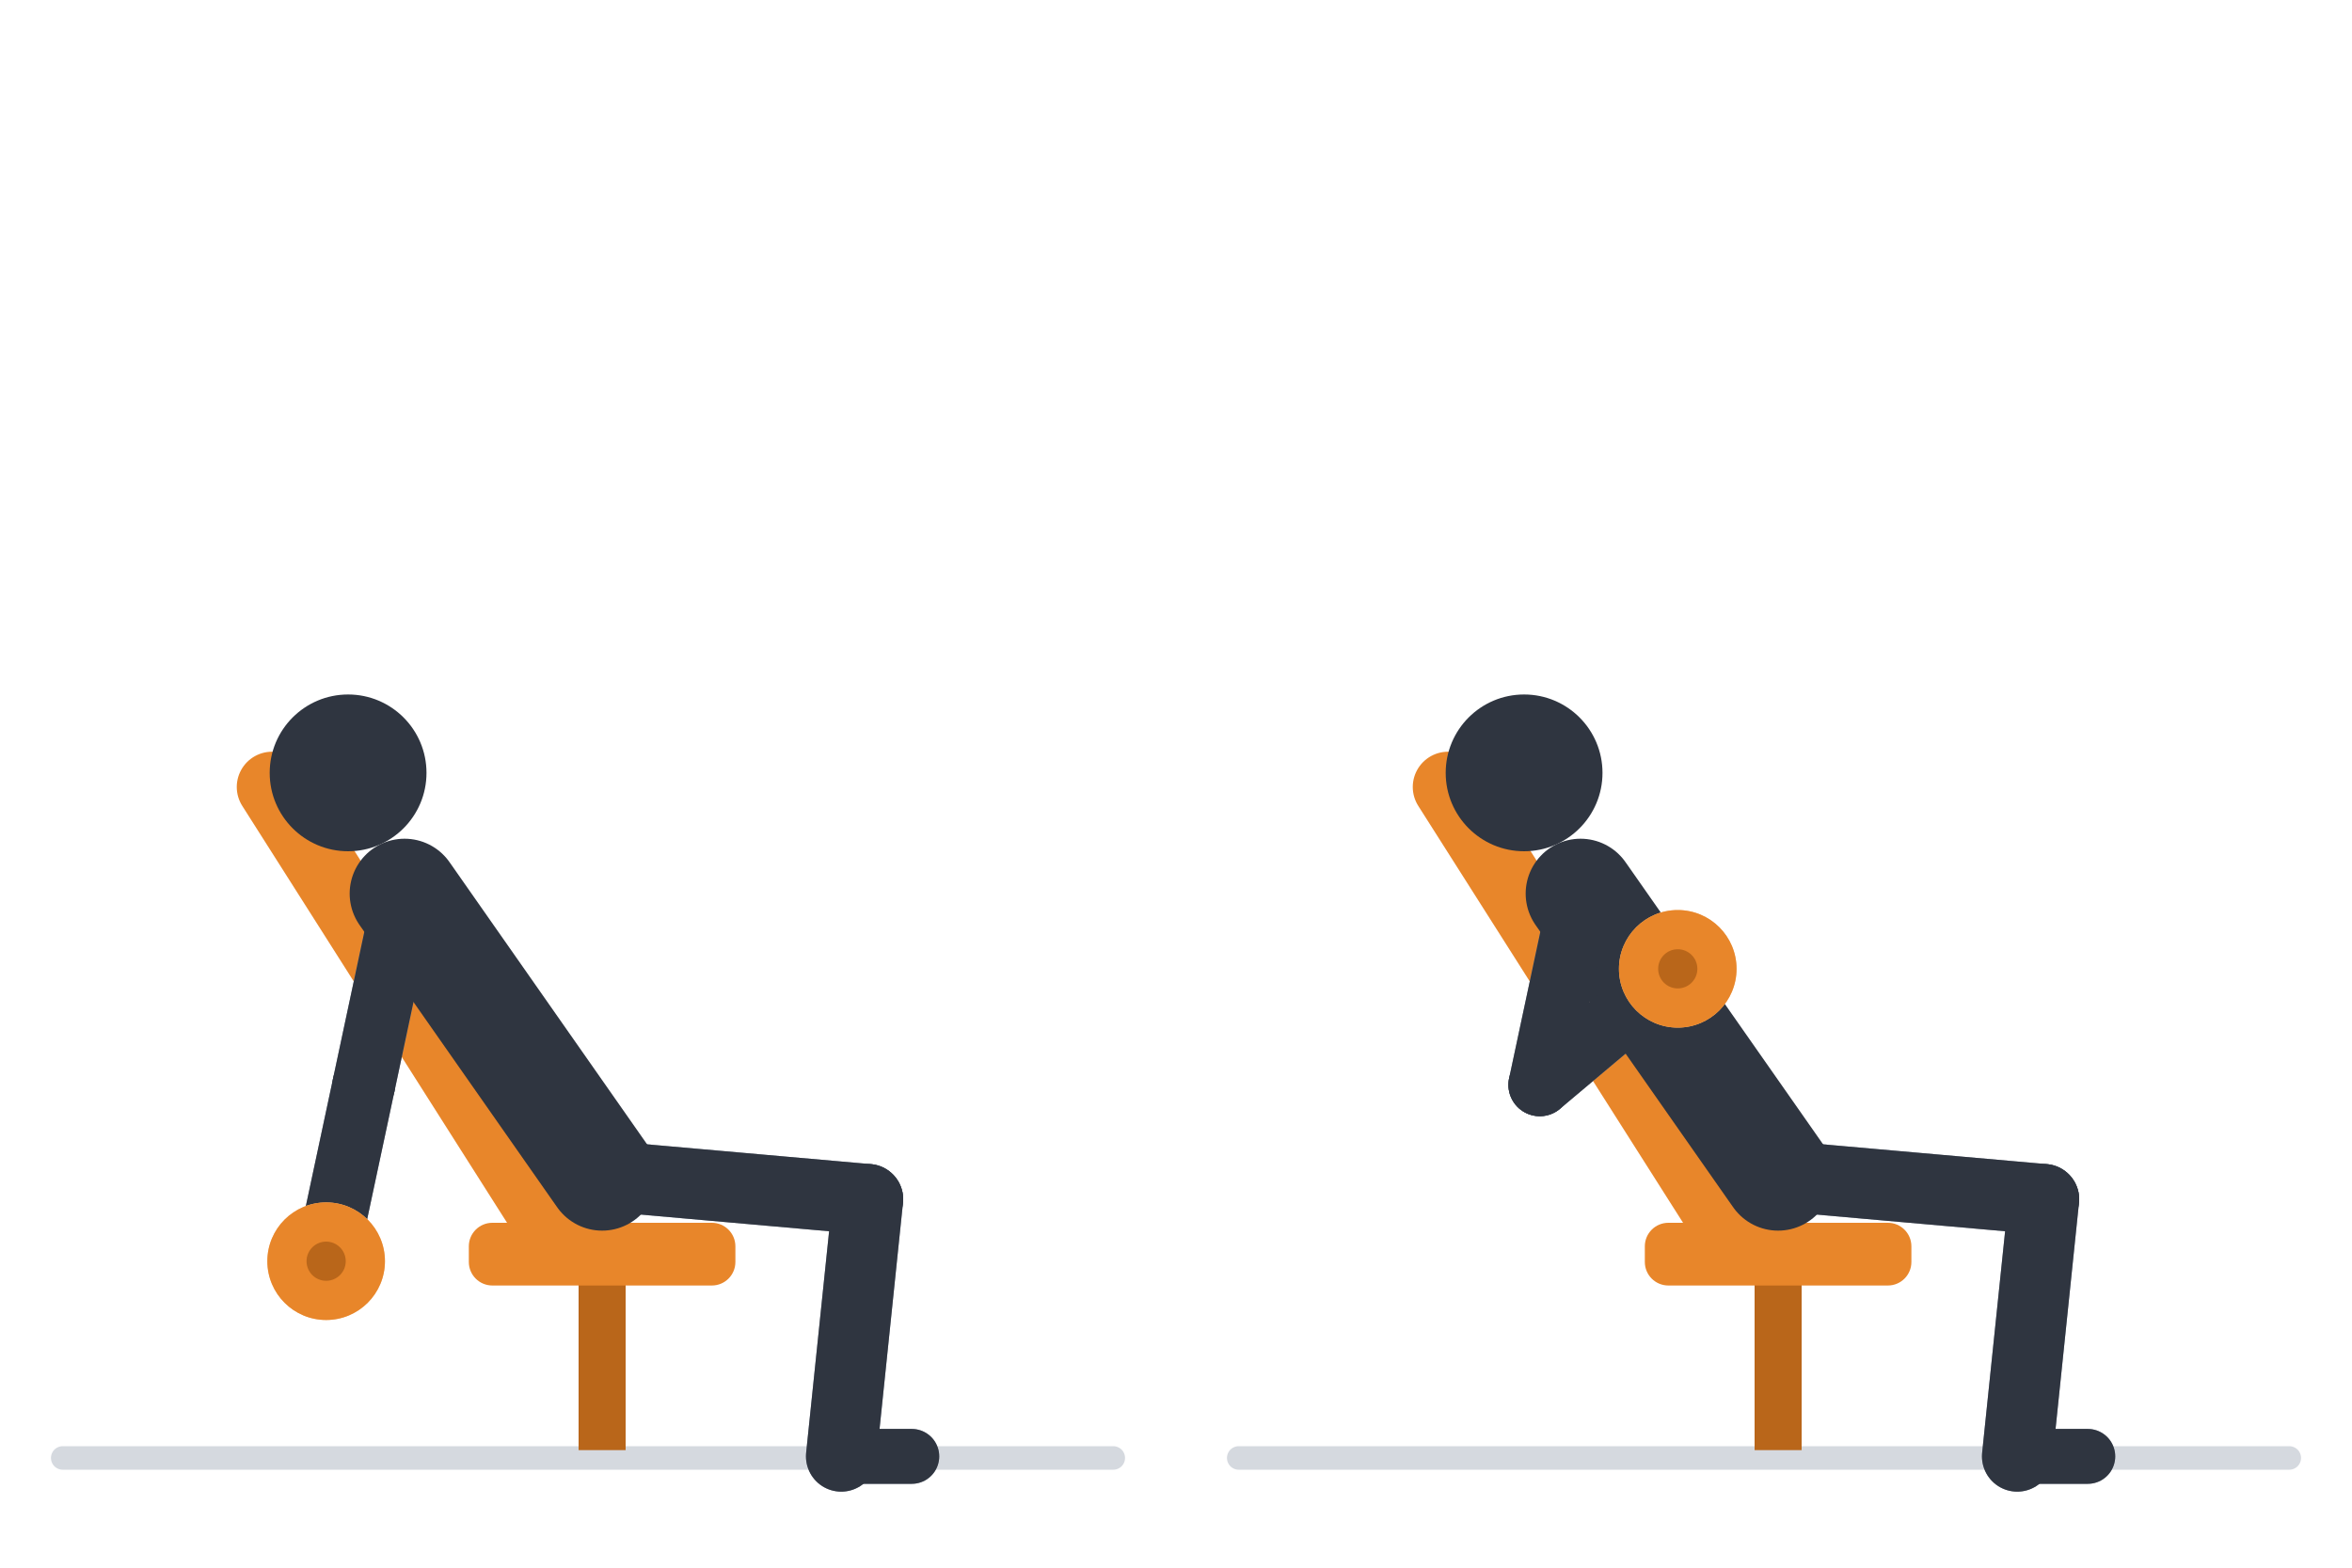
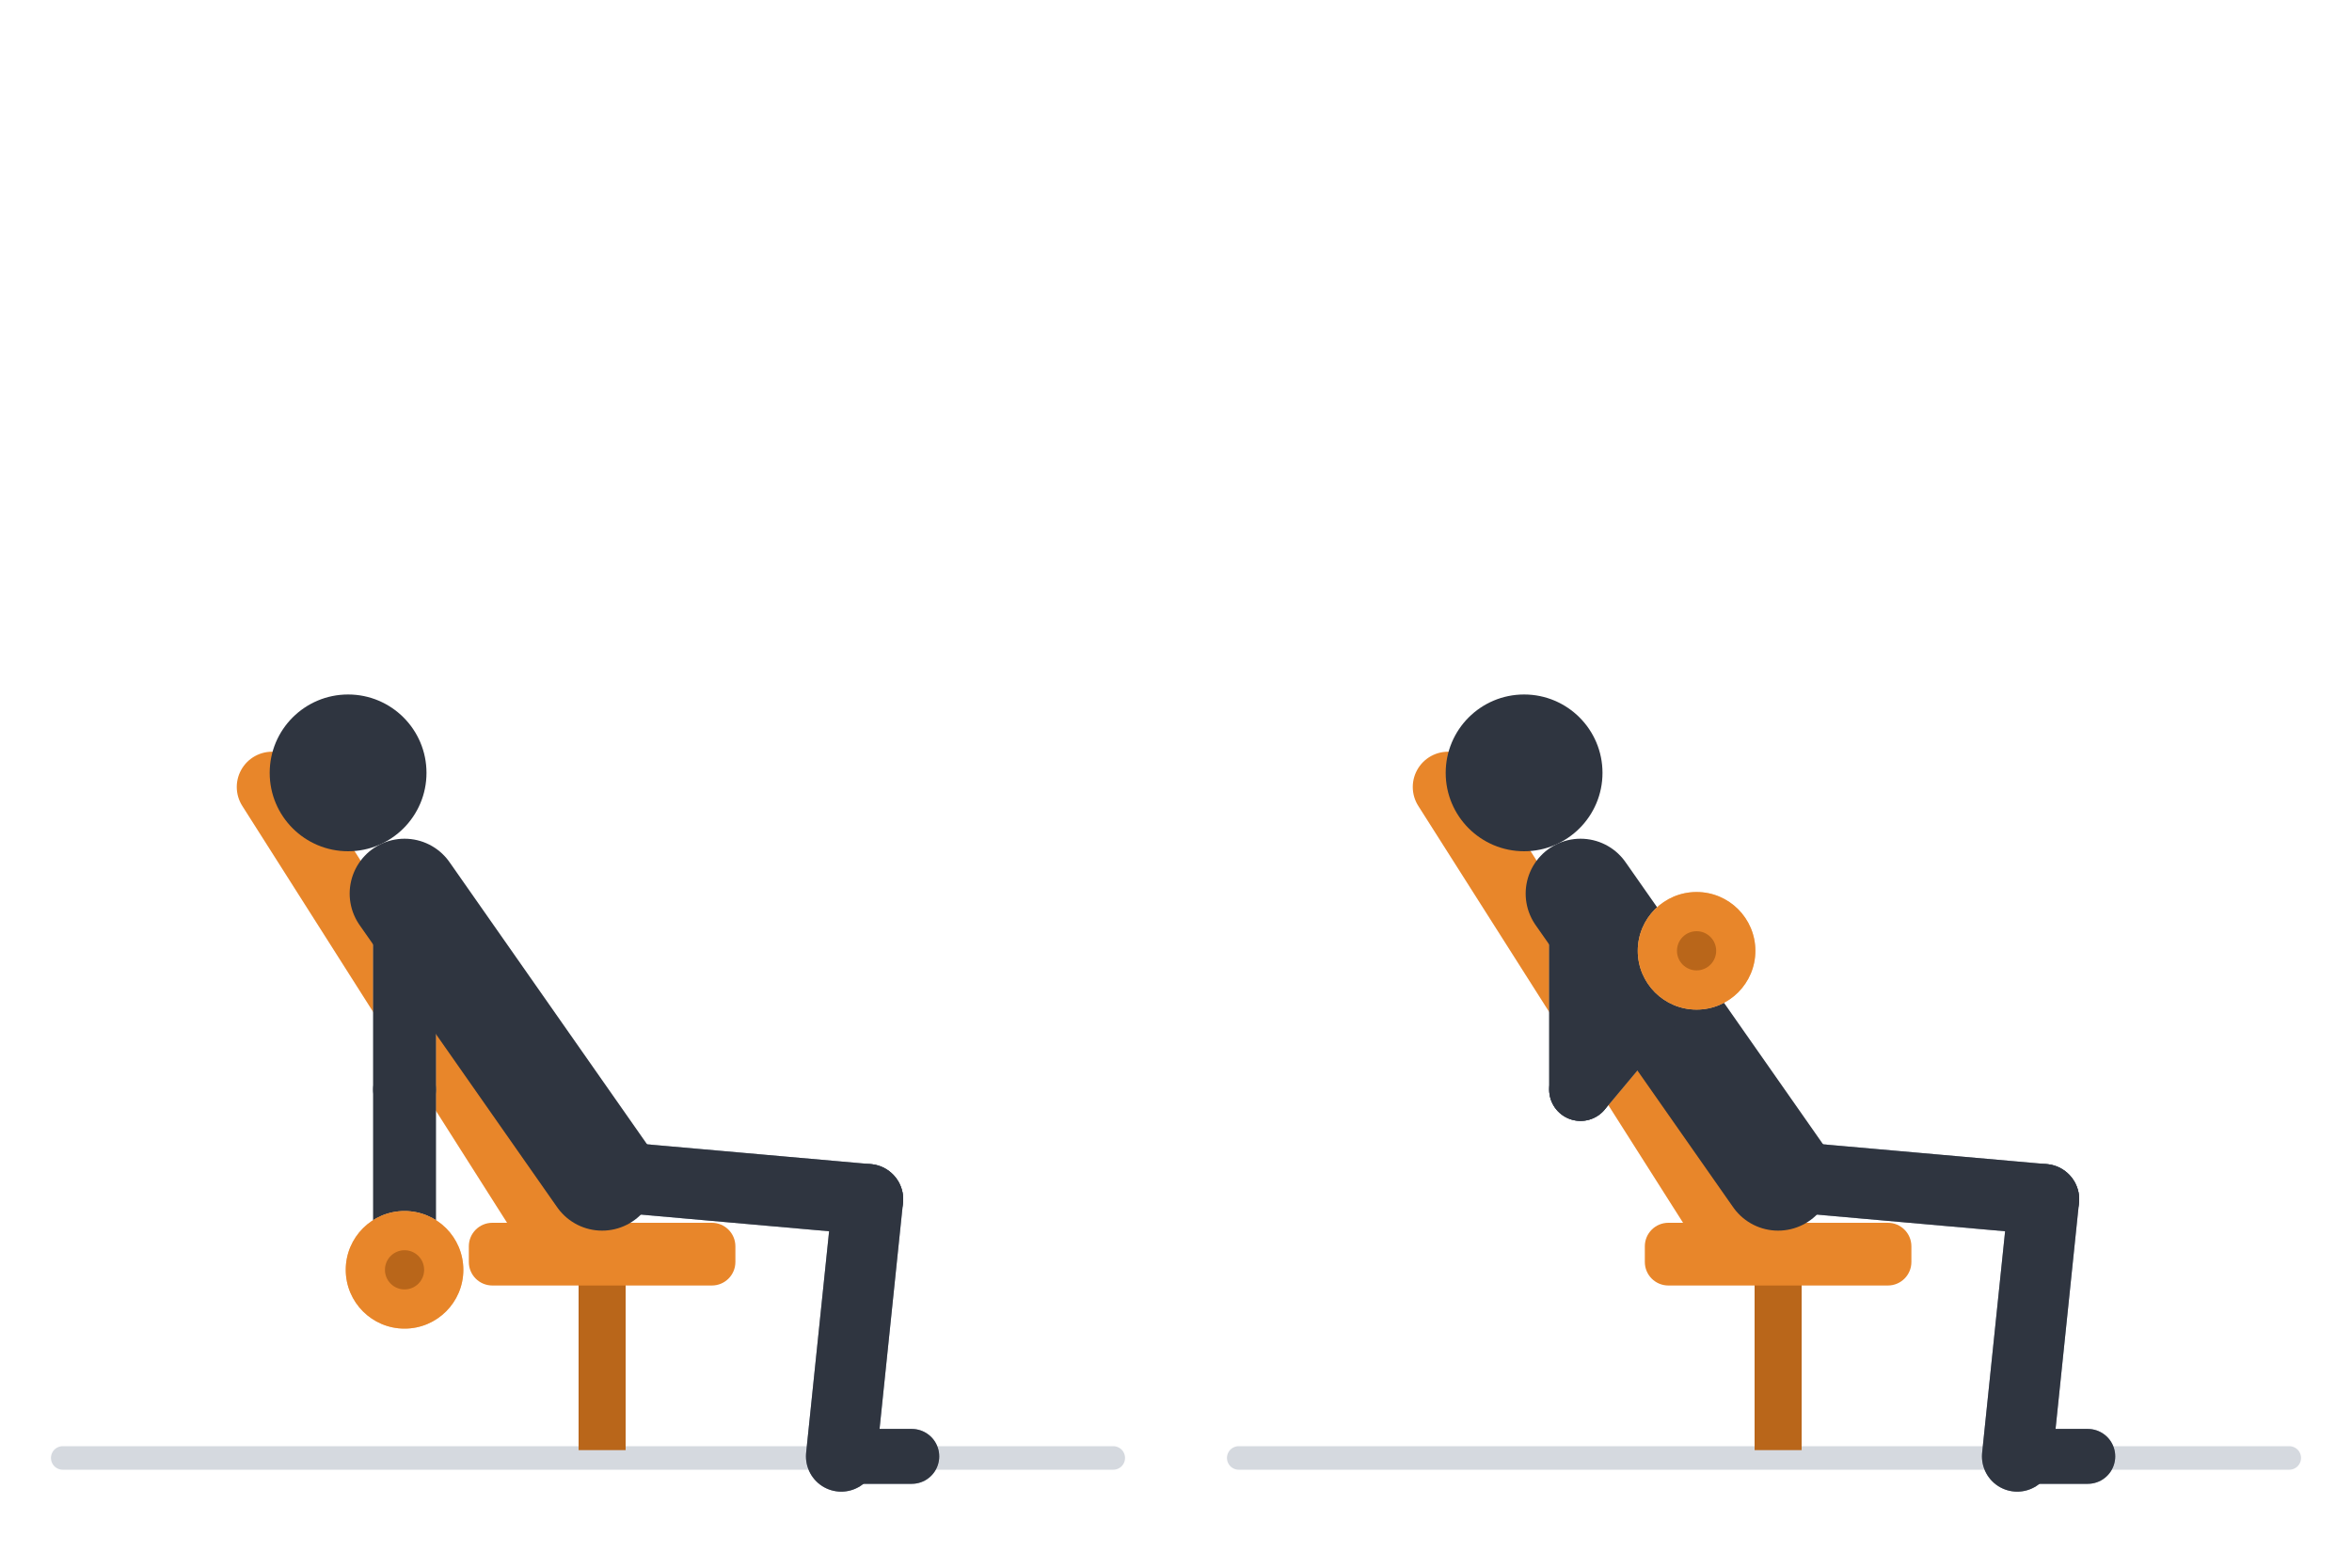
<svg xmlns="http://www.w3.org/2000/svg" width="300" height="200" viewBox="0 0 300 200">
  <line x1="8.0" y1="186.0" x2="142.0" y2="186.0" stroke="#D5D9DF" stroke-width="3" stroke-linecap="round" />
  <line x1="69.5" y1="155.2" x2="34.7" y2="100.4" stroke="#E8862A" stroke-width="9" stroke-linecap="round" />
  <line x1="76.8" y1="160.0" x2="76.8" y2="185.0" stroke="#B9661A" stroke-width="6" stroke-linecap="butt" />
  <rect x="59.8" y="156.0" width="34.0" height="8.0" rx="3" fill="#E8862A" />
-   <line x1="51.6" y1="114.0" x2="46.4" y2="138.4" stroke="#8E96A3" stroke-width="8" stroke-linecap="round" />
-   <line x1="46.4" y1="138.4" x2="41.6" y2="160.9" stroke="#8E96A3" stroke-width="8" stroke-linecap="round" />
+   <line x1="51.6" y1="114.0" x2="51.6" y2="139.0" stroke="#8E96A3" stroke-width="8" stroke-linecap="round" />
+   <line x1="51.6" y1="139.0" x2="51.6" y2="162.0" stroke="#8E96A3" stroke-width="8" stroke-linecap="round" />
  <line x1="76.8" y1="150.0" x2="110.7" y2="153.0" stroke="#8E96A3" stroke-width="9" stroke-linecap="round" />
  <line x1="110.7" y1="153.0" x2="107.3" y2="185.8" stroke="#8E96A3" stroke-width="9" stroke-linecap="round" />
  <line x1="107.3" y1="185.8" x2="116.3" y2="185.8" stroke="#8E96A3" stroke-width="7" stroke-linecap="round" />
  <line x1="76.8" y1="150.0" x2="51.6" y2="114.0" stroke="#2F3540" stroke-width="14" stroke-linecap="round" />
  <circle cx="44.4" cy="98.6" r="10.0" fill="#2F3540" />
  <line x1="76.8" y1="150.0" x2="110.7" y2="153.0" stroke="#2F3540" stroke-width="9" stroke-linecap="round" />
  <line x1="110.7" y1="153.0" x2="107.3" y2="185.8" stroke="#2F3540" stroke-width="9" stroke-linecap="round" />
  <line x1="107.3" y1="185.8" x2="116.3" y2="185.8" stroke="#2F3540" stroke-width="7" stroke-linecap="round" />
-   <line x1="51.6" y1="114.0" x2="46.4" y2="138.4" stroke="#2F3540" stroke-width="8" stroke-linecap="round" />
-   <line x1="46.4" y1="138.4" x2="41.6" y2="160.9" stroke="#2F3540" stroke-width="8" stroke-linecap="round" />
-   <circle cx="41.6" cy="160.9" r="7.5" fill="#F4C08C" />
-   <circle cx="41.6" cy="160.9" r="2.5" fill="#B9661A" />
-   <circle cx="41.6" cy="160.9" r="7.5" fill="#E8862A" />
-   <circle cx="41.6" cy="160.9" r="2.5" fill="#B9661A" />
+   <line x1="51.6" y1="114.0" x2="51.6" y2="139.0" stroke="#2F3540" stroke-width="8" stroke-linecap="round" />
+   <line x1="51.6" y1="139.0" x2="51.6" y2="162.0" stroke="#2F3540" stroke-width="8" stroke-linecap="round" />
+   <circle cx="51.6" cy="162.0" r="7.5" fill="#F4C08C" />
+   <circle cx="51.6" cy="162.0" r="2.5" fill="#B9661A" />
+   <circle cx="51.6" cy="162.0" r="7.5" fill="#E8862A" />
+   <circle cx="51.6" cy="162.0" r="2.5" fill="#B9661A" />
  <line x1="158.0" y1="186.0" x2="292.0" y2="186.0" stroke="#D5D9DF" stroke-width="3" stroke-linecap="round" />
  <line x1="219.5" y1="155.2" x2="184.7" y2="100.4" stroke="#E8862A" stroke-width="9" stroke-linecap="round" />
  <line x1="226.8" y1="160.0" x2="226.8" y2="185.0" stroke="#B9661A" stroke-width="6" stroke-linecap="butt" />
  <rect x="209.8" y="156.0" width="34.0" height="8.0" rx="3" fill="#E8862A" />
-   <line x1="201.6" y1="114.0" x2="196.4" y2="138.4" stroke="#8E96A3" stroke-width="8" stroke-linecap="round" />
-   <line x1="196.4" y1="138.4" x2="214.0" y2="123.6" stroke="#8E96A3" stroke-width="8" stroke-linecap="round" />
+   <line x1="201.6" y1="114.0" x2="201.6" y2="139.0" stroke="#8E96A3" stroke-width="8" stroke-linecap="round" />
+   <line x1="201.6" y1="139.0" x2="216.4" y2="121.3" stroke="#8E96A3" stroke-width="8" stroke-linecap="round" />
  <line x1="226.8" y1="150.0" x2="260.7" y2="153.0" stroke="#8E96A3" stroke-width="9" stroke-linecap="round" />
  <line x1="260.7" y1="153.0" x2="257.3" y2="185.8" stroke="#8E96A3" stroke-width="9" stroke-linecap="round" />
  <line x1="257.3" y1="185.8" x2="266.3" y2="185.8" stroke="#8E96A3" stroke-width="7" stroke-linecap="round" />
  <line x1="226.8" y1="150.0" x2="201.6" y2="114.0" stroke="#2F3540" stroke-width="14" stroke-linecap="round" />
  <circle cx="194.4" cy="98.6" r="10.0" fill="#2F3540" />
  <line x1="226.8" y1="150.0" x2="260.7" y2="153.0" stroke="#2F3540" stroke-width="9" stroke-linecap="round" />
  <line x1="260.7" y1="153.0" x2="257.3" y2="185.8" stroke="#2F3540" stroke-width="9" stroke-linecap="round" />
  <line x1="257.3" y1="185.8" x2="266.3" y2="185.8" stroke="#2F3540" stroke-width="7" stroke-linecap="round" />
-   <line x1="201.6" y1="114.0" x2="196.4" y2="138.4" stroke="#2F3540" stroke-width="8" stroke-linecap="round" />
-   <line x1="196.4" y1="138.4" x2="214.0" y2="123.6" stroke="#2F3540" stroke-width="8" stroke-linecap="round" />
-   <circle cx="214.0" cy="123.6" r="7.5" fill="#F4C08C" />
-   <circle cx="214.0" cy="123.6" r="2.5" fill="#B9661A" />
-   <circle cx="214.0" cy="123.6" r="7.5" fill="#E8862A" />
-   <circle cx="214.0" cy="123.6" r="2.5" fill="#B9661A" />
+   <line x1="201.6" y1="114.0" x2="201.6" y2="139.0" stroke="#2F3540" stroke-width="8" stroke-linecap="round" />
+   <line x1="201.6" y1="139.0" x2="216.4" y2="121.3" stroke="#2F3540" stroke-width="8" stroke-linecap="round" />
+   <circle cx="216.4" cy="121.3" r="7.5" fill="#F4C08C" />
+   <circle cx="216.4" cy="121.3" r="2.5" fill="#B9661A" />
+   <circle cx="216.4" cy="121.3" r="7.5" fill="#E8862A" />
+   <circle cx="216.4" cy="121.3" r="2.5" fill="#B9661A" />
</svg>
